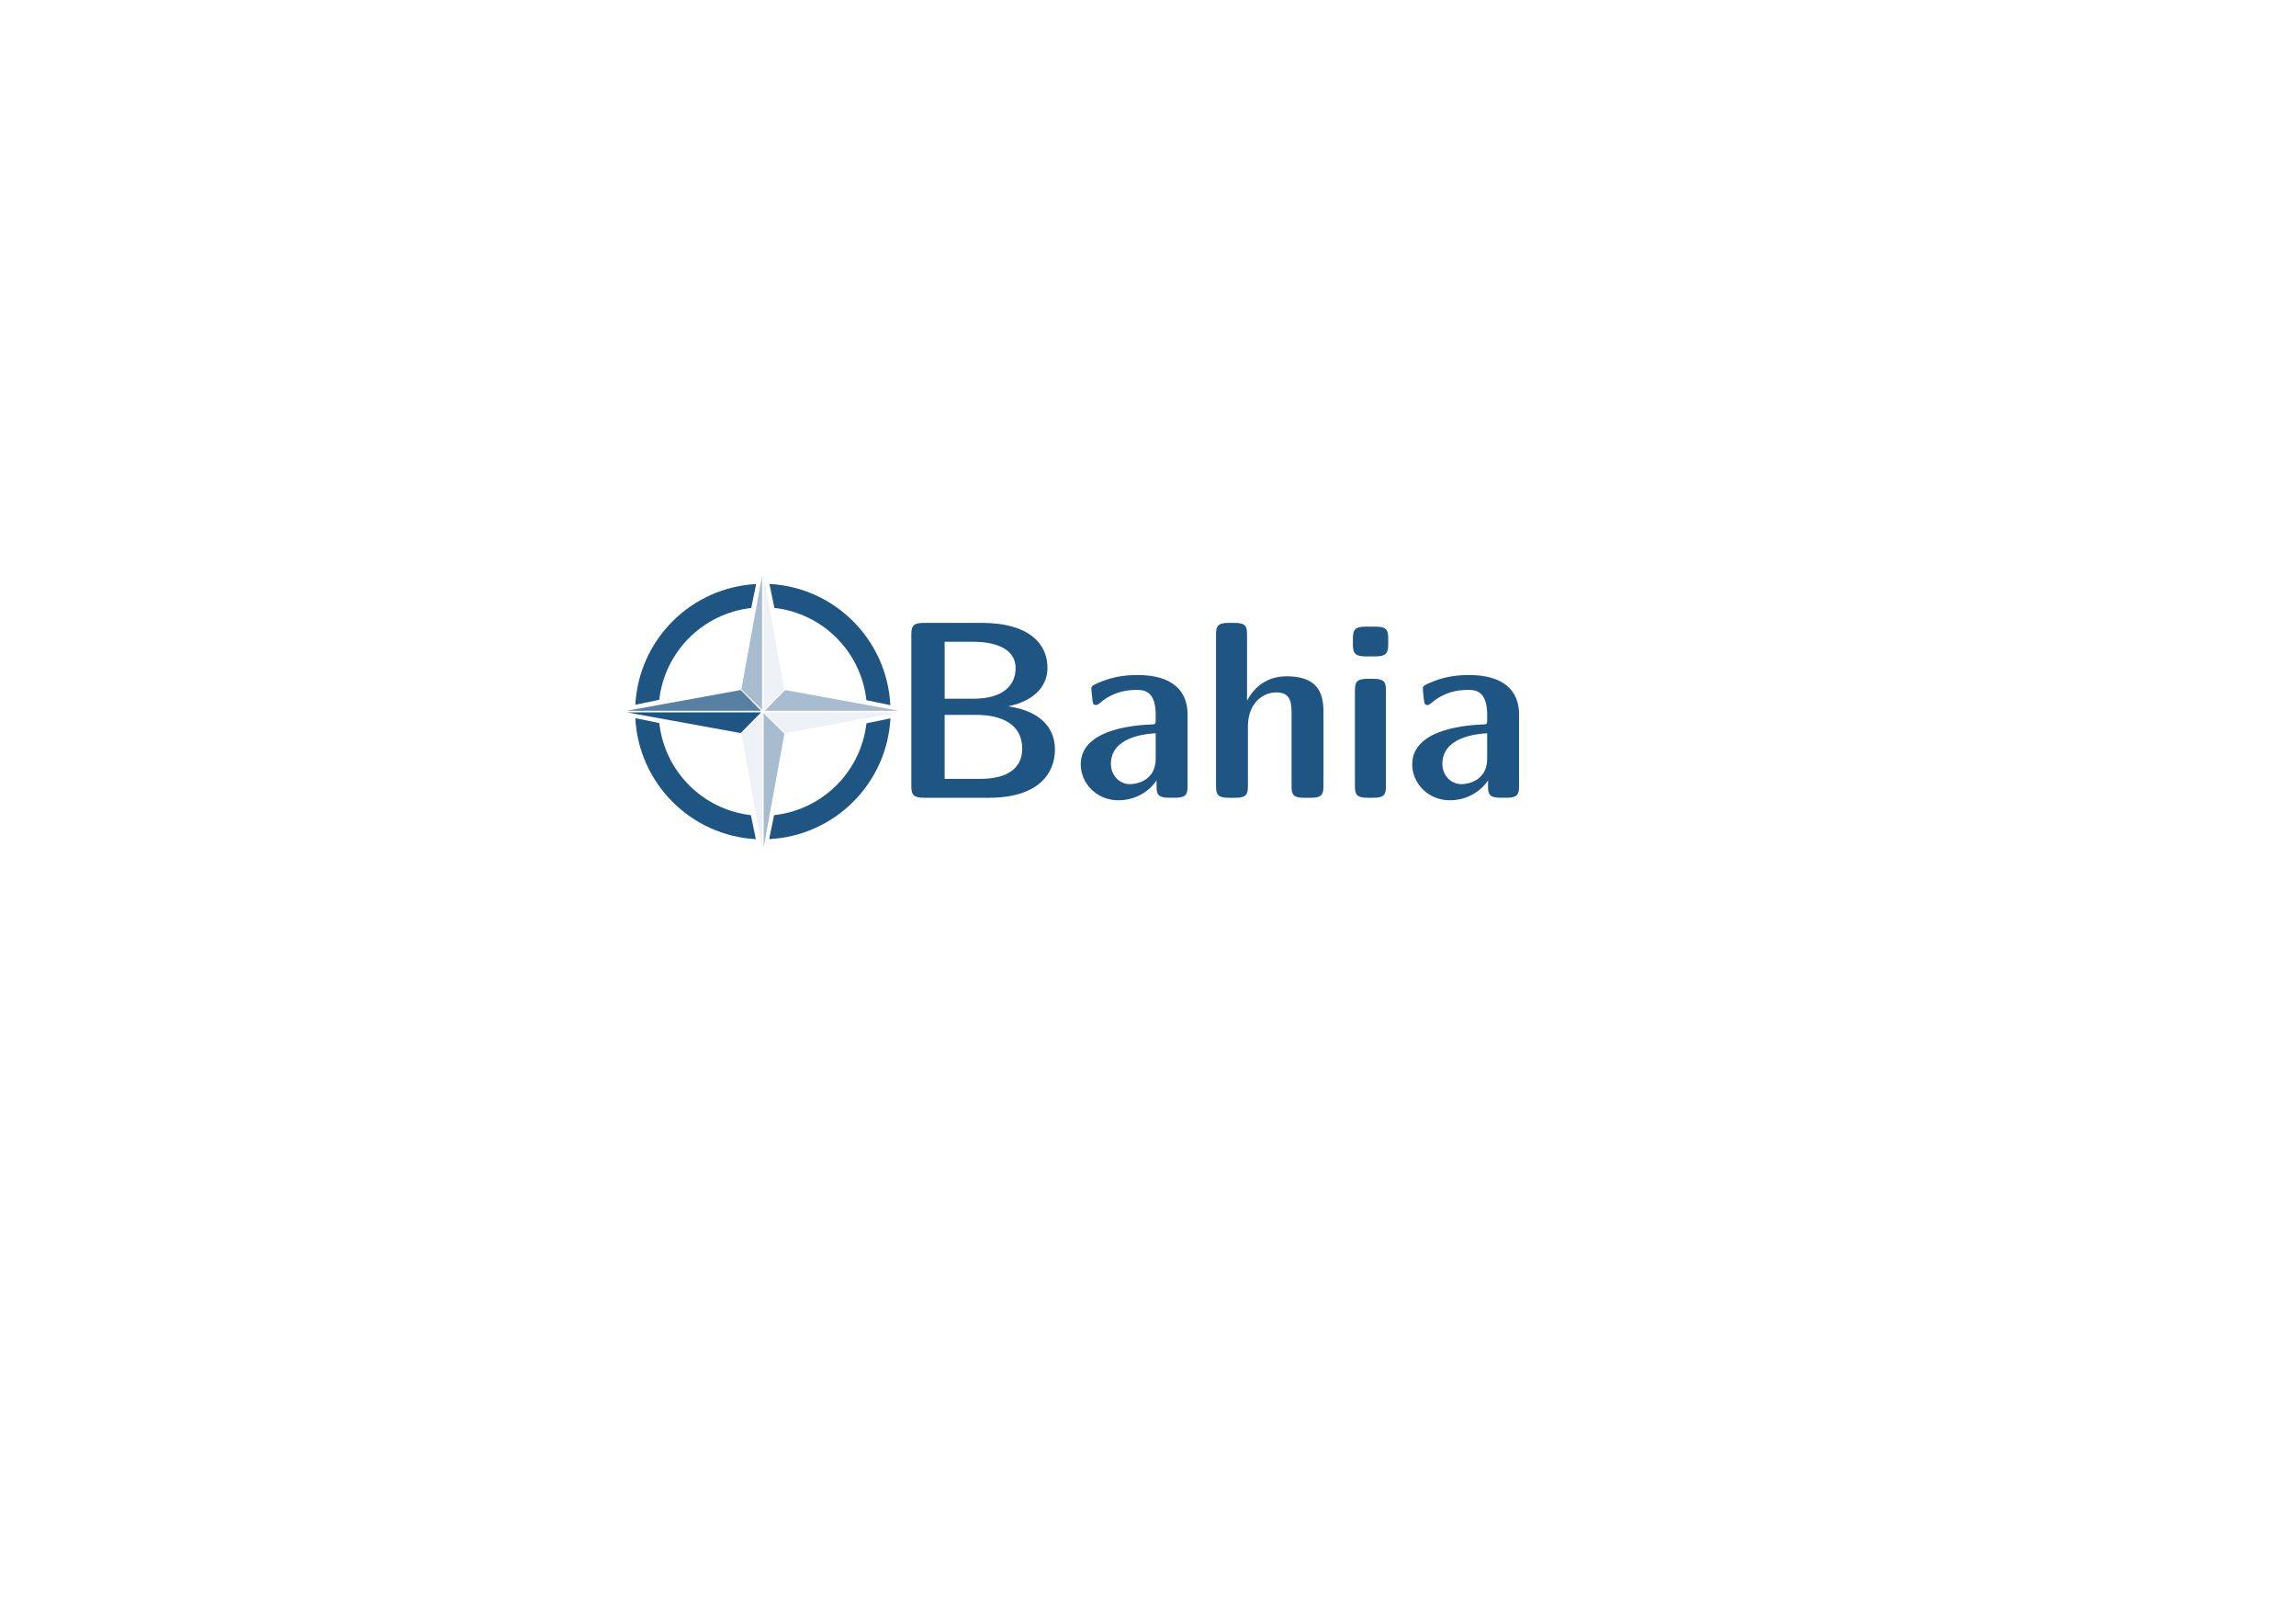
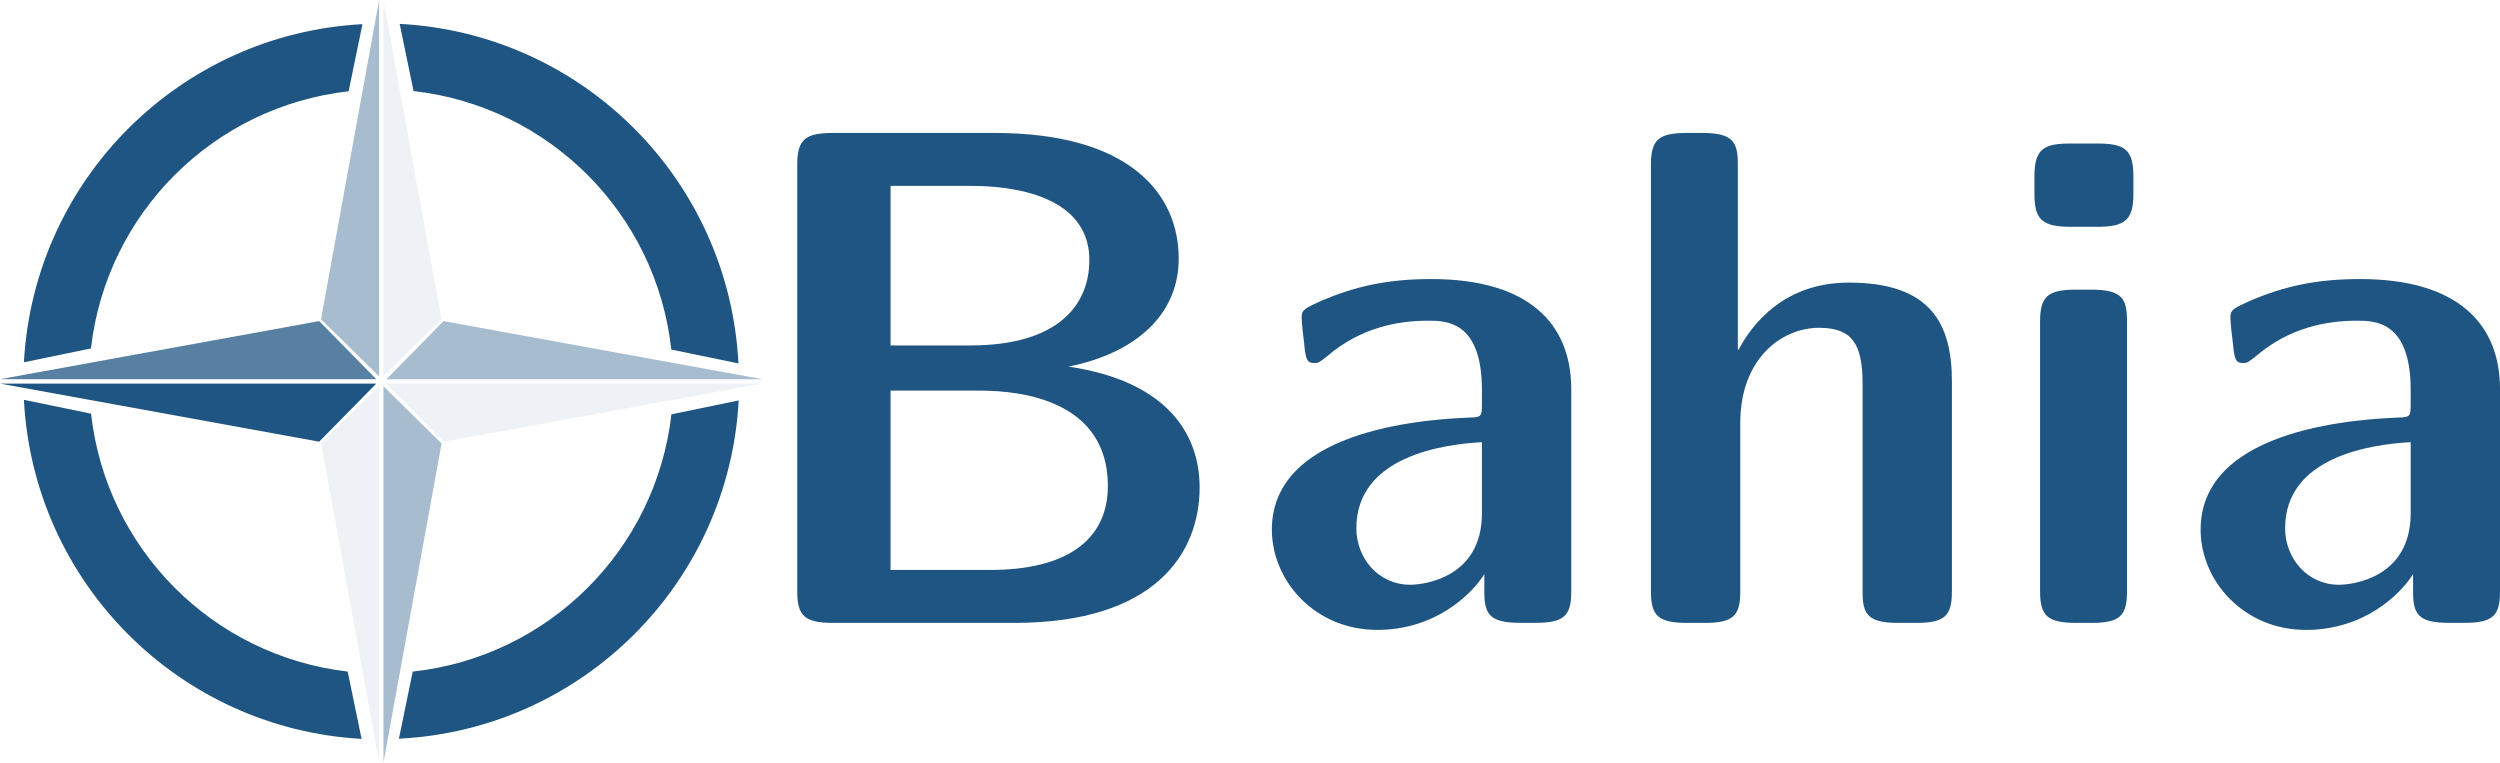
- <svg xmlns="http://www.w3.org/2000/svg" width="297mm" height="210mm" version="1.1" viewBox="0 0 297 210">
-   <g fill="#1f5582">
+ <svg xmlns="http://www.w3.org/2000/svg" width="115.42mm" height="35.209mm" version="1.1" viewBox="0 0 115.42 35.209">
+   <g transform="translate(-81.079 -74.421)" fill="#1f5582">
    <g transform="scale(1.0677 .93661)" aria-label="Bahia">
      <path d="m127.81 103.48c0-2.54-1.322-5.22-5.672-5.951 2.888-0.661 4.768-2.54 4.768-5.324 0-3.167-2.088-6.194-7.969-6.194h-6.96c-1.218 0-1.566 0.313-1.566 1.566v21.019c0 1.218 0.313 1.566 1.566 1.566h7.83c6.09 0 8.004-3.445 8.004-6.681zm-4.768-11.205c0 2.192-1.322 4.211-5.15 4.211h-3.445v-7.865h3.445c0.766 0 5.15 0 5.15 3.654zm0.8 11.136c0 2.714-1.844 4.141-5.081 4.141h-4.315v-8.839h3.758c0.974 0 5.638 0 5.638 4.698z" style="font-feature-settings:normal;font-variant-caps:normal;font-variant-ligatures:normal;font-variant-numeric:normal" />
      <path d="m143.88 108.63v-9.988c0-3.236-1.844-5.429-6.055-5.429-1.949 0-3.341 0.383-4.768 1.079-0.661 0.348-0.835 0.418-0.835 0.8 0 0.244 0.07 0.974 0.104 1.253 0.07 0.8 0.104 1.009 0.452 1.009 0.174 0 0.209-0.035 0.557-0.348 1.427-1.392 3.028-1.74 4.35-1.74 0.766 0 2.332 0 2.332 3.41v0.696c0 0.592-0.035 0.626-0.383 0.661-1.496 0.07-8.7 0.383-8.7 5.533 0 2.506 1.844 4.941 4.559 4.941 2.506 0 4.072-1.74 4.628-2.749v0.87c0 1.079 0.209 1.531 1.531 1.531h0.696c1.218 0 1.531-0.348 1.531-1.531zm-3.863-3.863c0 3.167-2.506 3.515-3.097 3.515-1.392 0-2.332-1.322-2.332-2.784 0-3.55 3.758-4.141 5.429-4.245z" style="font-feature-settings:normal;font-variant-caps:normal;font-variant-ligatures:normal;font-variant-numeric:normal" />
      <path d="m160.34 108.63v-10.37c0-2.784-0.87-4.872-4.454-4.872-2.784 0-4.176 2.018-4.768 3.306h-0.035v-9.152c0-1.079-0.209-1.531-1.531-1.531h-0.661c-1.218 0-1.566 0.313-1.566 1.566v21.019c0 1.218 0.313 1.566 1.566 1.566h0.766c1.218 0 1.531-0.348 1.531-1.531v-8.317c0-3.167 1.775-4.698 3.41-4.698 1.462 0 1.879 0.835 1.879 2.784v10.231c0 1.079 0.209 1.531 1.531 1.531h0.8c1.218 0 1.531-0.348 1.531-1.531z" style="font-feature-settings:normal;font-variant-caps:normal;font-variant-ligatures:normal;font-variant-numeric:normal" />
      <path d="m167.91 108.63v-13.363c0-1.079-0.209-1.531-1.531-1.531h-0.661c-1.218 0-1.566 0.313-1.566 1.566v13.293c0 1.218 0.313 1.566 1.566 1.566h0.661c1.218 0 1.531-0.348 1.531-1.531zm0.278-19.627v-0.835c0-1.322-0.348-1.636-1.566-1.636h-1.148c-1.183 0-1.566 0.278-1.566 1.636v0.835c0 1.253 0.313 1.636 1.566 1.636h1.148c1.218 0 1.566-0.348 1.566-1.636z" style="font-feature-settings:normal;font-variant-caps:normal;font-variant-ligatures:normal;font-variant-numeric:normal" />
      <path d="m184.04 108.63v-9.988c0-3.236-1.844-5.429-6.055-5.429-1.949 0-3.341 0.383-4.768 1.079-0.661 0.348-0.835 0.418-0.835 0.8 0 0.244 0.07 0.974 0.104 1.253 0.07 0.8 0.104 1.009 0.452 1.009 0.174 0 0.209-0.035 0.557-0.348 1.427-1.392 3.028-1.74 4.35-1.74 0.766 0 2.332 0 2.332 3.41v0.696c0 0.592-0.035 0.626-0.383 0.661-1.496 0.07-8.7 0.383-8.7 5.533 0 2.506 1.844 4.941 4.559 4.941 2.506 0 4.072-1.74 4.628-2.749v0.87c0 1.079 0.209 1.531 1.531 1.531h0.696c1.218 0 1.531-0.348 1.531-1.531zm-3.863-3.863c0 3.167-2.506 3.515-3.097 3.515-1.392 0-2.332-1.322-2.332-2.784 0-3.55 3.758-4.141 5.429-4.245z" style="font-feature-settings:normal;font-variant-caps:normal;font-variant-ligatures:normal;font-variant-numeric:normal" />
    </g>
    <g stroke-width=".261">
      <path d="m81.079 92.13 14.735 2.683 2.637-2.683z" />
-       <g transform="translate(39.833 -5.4193)" fill-opacity=".745">
+       <g transform="translate(39.833,-5.4193)" fill-opacity=".745">
        <path d="m41.246 97.347 14.735-2.683 2.637 2.683z" fill="#1f5582" fill-opacity=".745" stroke-width=".261" />
      </g>
      <path d="m98.582 74.425-2.683 14.735 2.683 2.637z" fill-opacity=".392" />
    </g>
-     <g transform="rotate(90 81.475 114.65)" fill-opacity=".078">
+     <g transform="rotate(90,81.475,114.65)" fill-opacity=".078">
      <path d="m41.246 97.347 14.735-2.683 2.637 2.683z" fill="#1f5582" fill-opacity=".078" />
    </g>
    <g stroke-width=".261">
      <path d="m116.29 91.93-14.735-2.683-2.637 2.683z" fill-opacity=".392" />
-       <g transform="rotate(180 78.766 94.738)" fill-opacity=".078">
+       <g transform="rotate(180,78.766,94.738)" fill-opacity=".078">
        <path d="m41.246 97.347 14.735-2.683 2.637 2.683z" fill="#1f5582" fill-opacity=".078" stroke-width=".261" />
      </g>
      <path d="m98.783 109.63 2.683-14.735-2.683-2.637z" fill-opacity=".392" />
-       <g transform="rotate(-90 76.056 74.817)" fill-opacity=".078">
+       <g transform="rotate(-90,76.056,74.817)" fill-opacity=".078">
        <path d="m41.246 97.347 14.735-2.683 2.637 2.683z" fill="#1f5582" fill-opacity=".078" stroke-width=".261" />
      </g>
    </g>
    <path d="m99.531 75.523 0.641 3.102a13.494 13.494 0 0 1 11.9 11.935l3.099 0.639a16.536 16.536 0 0 0-15.64-15.676zm-1.718 0.013a16.536 16.536 0 0 0-15.63 15.611l3.095-0.64a13.494 13.494 0 0 1 11.896-11.872zm-15.63 17.344a16.536 16.536 0 0 0 15.59 15.654l-0.642-3.108a13.494 13.494 0 0 1-11.848-11.907zm32.999 0.028-3.105 0.642a13.494 13.494 0 0 1-11.943 11.877l-0.638 3.098a16.536 16.536 0 0 0 15.687-15.617z" />
  </g>
</svg>
